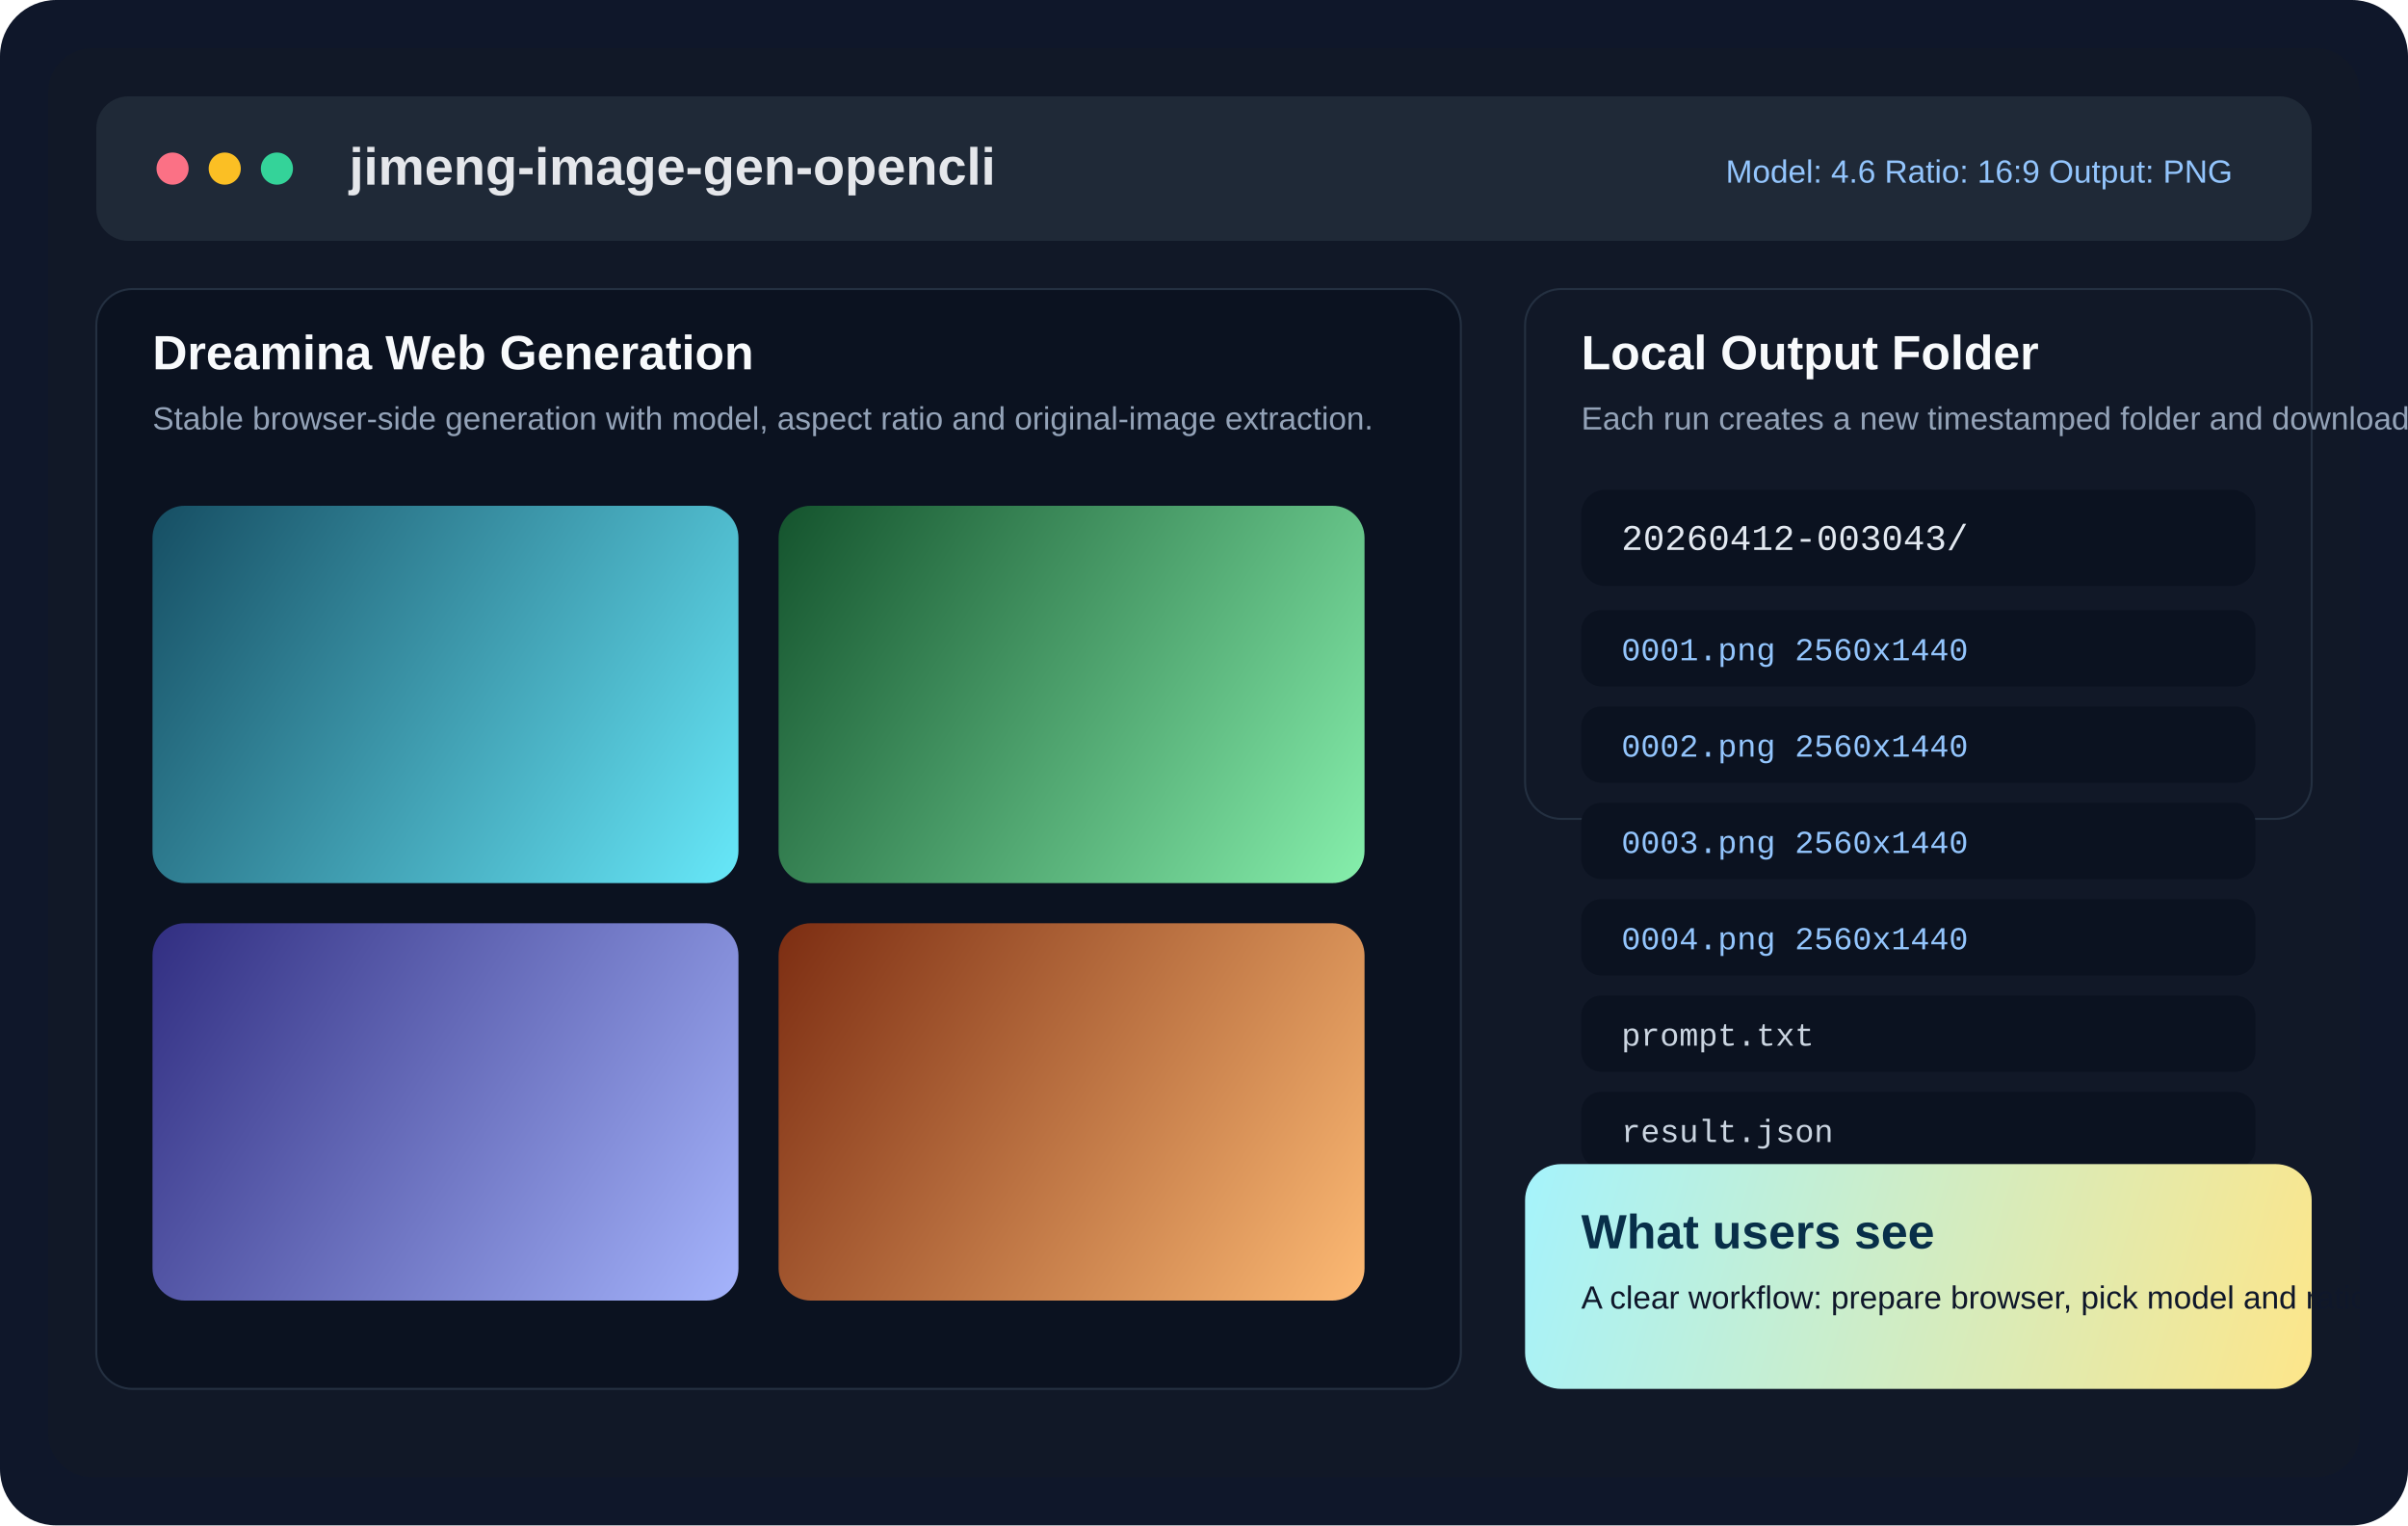
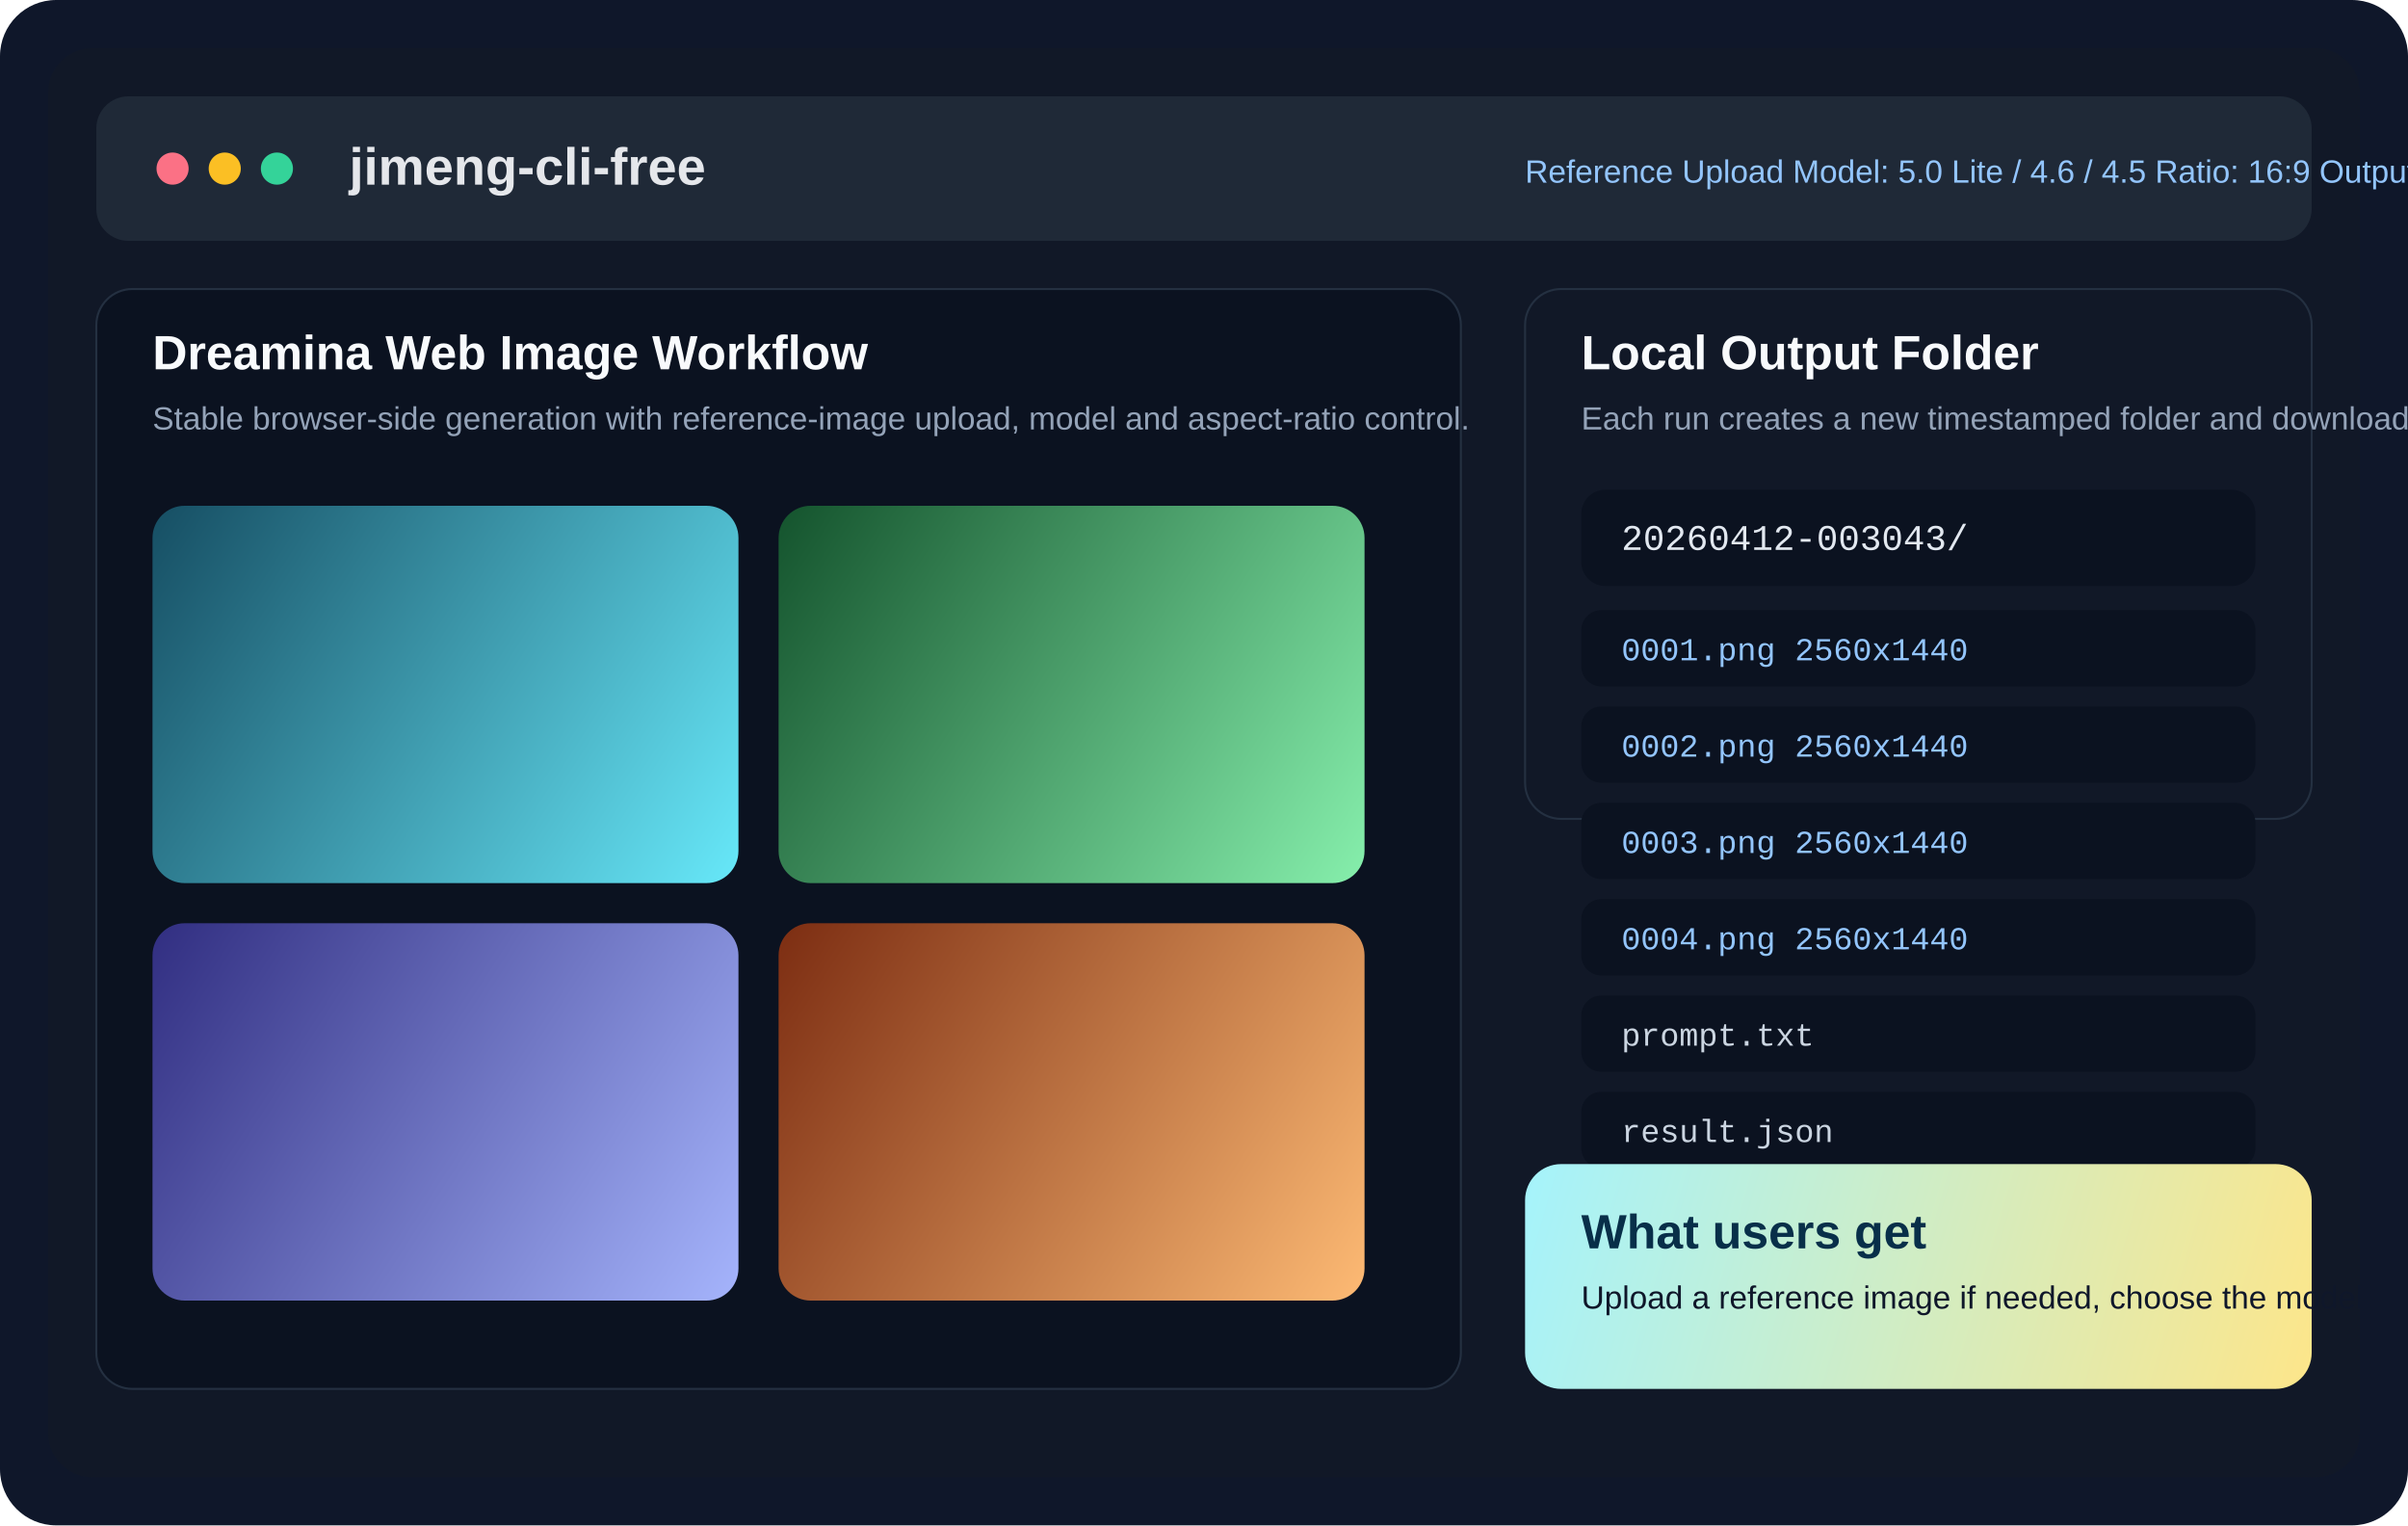
<svg xmlns="http://www.w3.org/2000/svg" width="1200" height="760" viewBox="0 0 1200 760" fill="none">
  <rect width="1200" height="760" rx="28" fill="#0F172A" />
  <rect x="24" y="24" width="1152" height="712" rx="22" fill="#111827" />
  <rect x="48" y="48" width="1104" height="72" rx="16" fill="#1F2937" />
  <circle cx="86" cy="84" r="8" fill="#FB7185" />
  <circle cx="112" cy="84" r="8" fill="#FBBF24" />
  <circle cx="138" cy="84" r="8" fill="#34D399" />
-   <text x="174" y="92" fill="#E5E7EB" font-family="Arial, sans-serif" font-size="26" font-weight="700">jimeng-image-gen-opencli</text>
-   <text x="860" y="91" fill="#93C5FD" font-family="Arial, sans-serif" font-size="16">Model: 4.6   Ratio: 16:9   Output: PNG</text>
+   <text x="174" y="92" fill="#E5E7EB" font-family="Arial, sans-serif" font-size="26" font-weight="700">jimeng-cli-free</text>
+   <text x="760" y="91" fill="#93C5FD" font-family="Arial, sans-serif" font-size="16">Reference Upload   Model: 5.0 Lite / 4.6 / 4.5   Ratio: 16:9   Output: PNG</text>
  <rect x="48" y="144" width="680" height="548" rx="18" fill="#0B1220" stroke="#243041" />
-   <text x="76" y="184" fill="#F8FAFC" font-family="Arial, sans-serif" font-size="24" font-weight="700">Dreamina Web Generation</text>
-   <text x="76" y="214" fill="#94A3B8" font-family="Arial, sans-serif" font-size="16">Stable browser-side generation with model, aspect ratio and original-image extraction.</text>
+   <text x="76" y="184" fill="#F8FAFC" font-family="Arial, sans-serif" font-size="24" font-weight="700">Dreamina Web Image Workflow</text>
+   <text x="76" y="214" fill="#94A3B8" font-family="Arial, sans-serif" font-size="16">Stable browser-side generation with reference-image upload, model and aspect-ratio control.</text>
  <rect x="76" y="252" width="292" height="188" rx="16" fill="url(#img1)" />
  <rect x="388" y="252" width="292" height="188" rx="16" fill="url(#img2)" />
  <rect x="76" y="460" width="292" height="188" rx="16" fill="url(#img3)" />
  <rect x="388" y="460" width="292" height="188" rx="16" fill="url(#img4)" />
  <rect x="760" y="144" width="392" height="264" rx="18" fill="#111827" stroke="#243041" />
  <text x="788" y="184" fill="#F8FAFC" font-family="Arial, sans-serif" font-size="24" font-weight="700">Local Output Folder</text>
  <text x="788" y="214" fill="#94A3B8" font-family="Arial, sans-serif" font-size="16">Each run creates a new timestamped folder and downloads 4 fresh images.</text>
  <rect x="788" y="244" width="336" height="48" rx="12" fill="#0B1220" />
  <text x="808" y="274" fill="#E2E8F0" font-family="Courier New, monospace" font-size="18">20260412-003043/</text>
  <rect x="788" y="304" width="336" height="38" rx="10" fill="#0B1220" />
  <text x="808" y="329" fill="#93C5FD" font-family="Courier New, monospace" font-size="16">0001.png   2560x1440</text>
  <rect x="788" y="352" width="336" height="38" rx="10" fill="#0B1220" />
  <text x="808" y="377" fill="#93C5FD" font-family="Courier New, monospace" font-size="16">0002.png   2560x1440</text>
  <rect x="788" y="400" width="336" height="38" rx="10" fill="#0B1220" />
  <text x="808" y="425" fill="#93C5FD" font-family="Courier New, monospace" font-size="16">0003.png   2560x1440</text>
  <rect x="788" y="448" width="336" height="38" rx="10" fill="#0B1220" />
  <text x="808" y="473" fill="#93C5FD" font-family="Courier New, monospace" font-size="16">0004.png   2560x1440</text>
  <rect x="788" y="496" width="336" height="38" rx="10" fill="#0B1220" />
  <text x="808" y="521" fill="#CBD5E1" font-family="Courier New, monospace" font-size="16">prompt.txt</text>
  <rect x="788" y="544" width="336" height="38" rx="10" fill="#0B1220" />
  <text x="808" y="569" fill="#CBD5E1" font-family="Courier New, monospace" font-size="16">result.json</text>
  <rect x="760" y="580" width="392" height="112" rx="18" fill="url(#panel)" />
-   <text x="788" y="622" fill="#082F49" font-family="Arial, sans-serif" font-size="24" font-weight="700">What users see</text>
-   <text x="788" y="652" fill="#0F172A" font-family="Arial, sans-serif" font-size="16">A clear workflow: prepare browser, pick model and ratio, generate, then open the output folder with four downloaded images.</text>
+   <text x="788" y="622" fill="#082F49" font-family="Arial, sans-serif" font-size="24" font-weight="700">What users get</text>
+   <text x="788" y="652" fill="#0F172A" font-family="Arial, sans-serif" font-size="16">Upload a reference image if needed, choose the model and ratio, then open the output folder with four downloaded images.</text>
  <defs>
    <linearGradient id="img1" x1="76" y1="252" x2="368" y2="440" gradientUnits="userSpaceOnUse">
      <stop stop-color="#164E63" />
      <stop offset="1" stop-color="#67E8F9" />
    </linearGradient>
    <linearGradient id="img2" x1="388" y1="252" x2="680" y2="440" gradientUnits="userSpaceOnUse">
      <stop stop-color="#14532D" />
      <stop offset="1" stop-color="#86EFAC" />
    </linearGradient>
    <linearGradient id="img3" x1="76" y1="460" x2="368" y2="648" gradientUnits="userSpaceOnUse">
      <stop stop-color="#312E81" />
      <stop offset="1" stop-color="#A5B4FC" />
    </linearGradient>
    <linearGradient id="img4" x1="388" y1="460" x2="680" y2="648" gradientUnits="userSpaceOnUse">
      <stop stop-color="#7C2D12" />
      <stop offset="1" stop-color="#FDBA74" />
    </linearGradient>
    <linearGradient id="panel" x1="760" y1="580" x2="1152" y2="692" gradientUnits="userSpaceOnUse">
      <stop stop-color="#A5F3FC" />
      <stop offset="1" stop-color="#FDE68A" />
    </linearGradient>
  </defs>
</svg>
